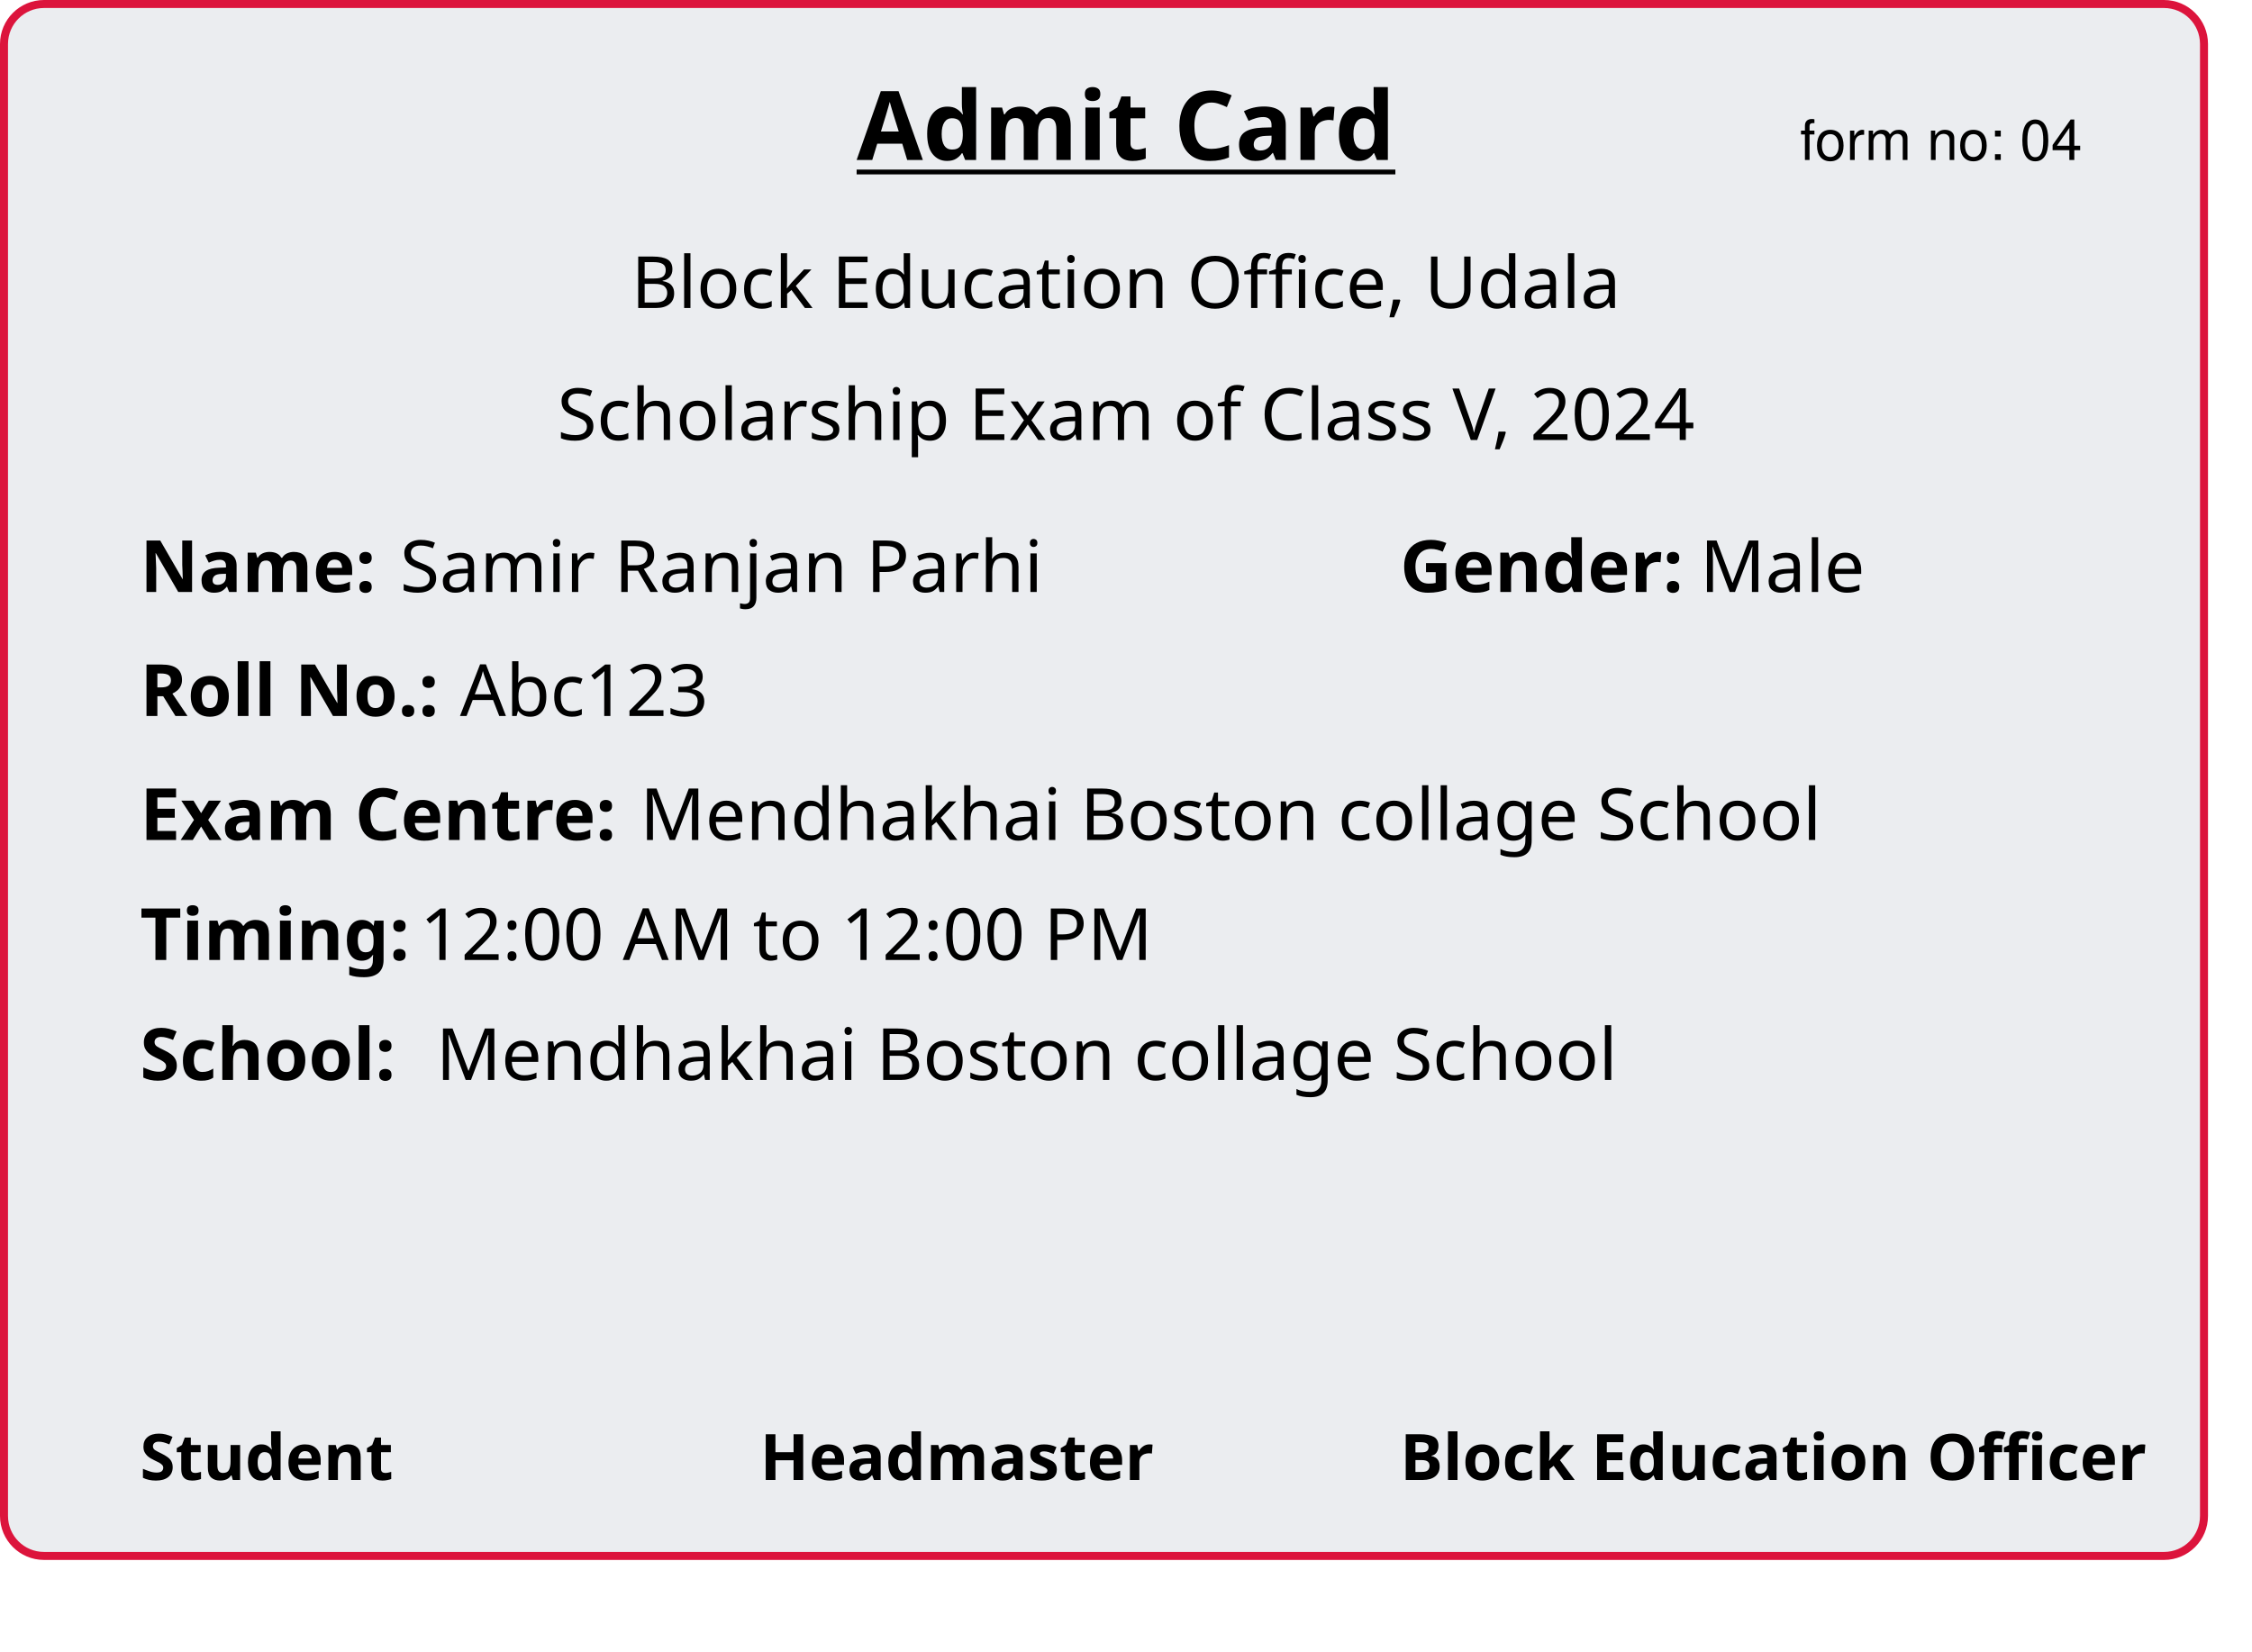
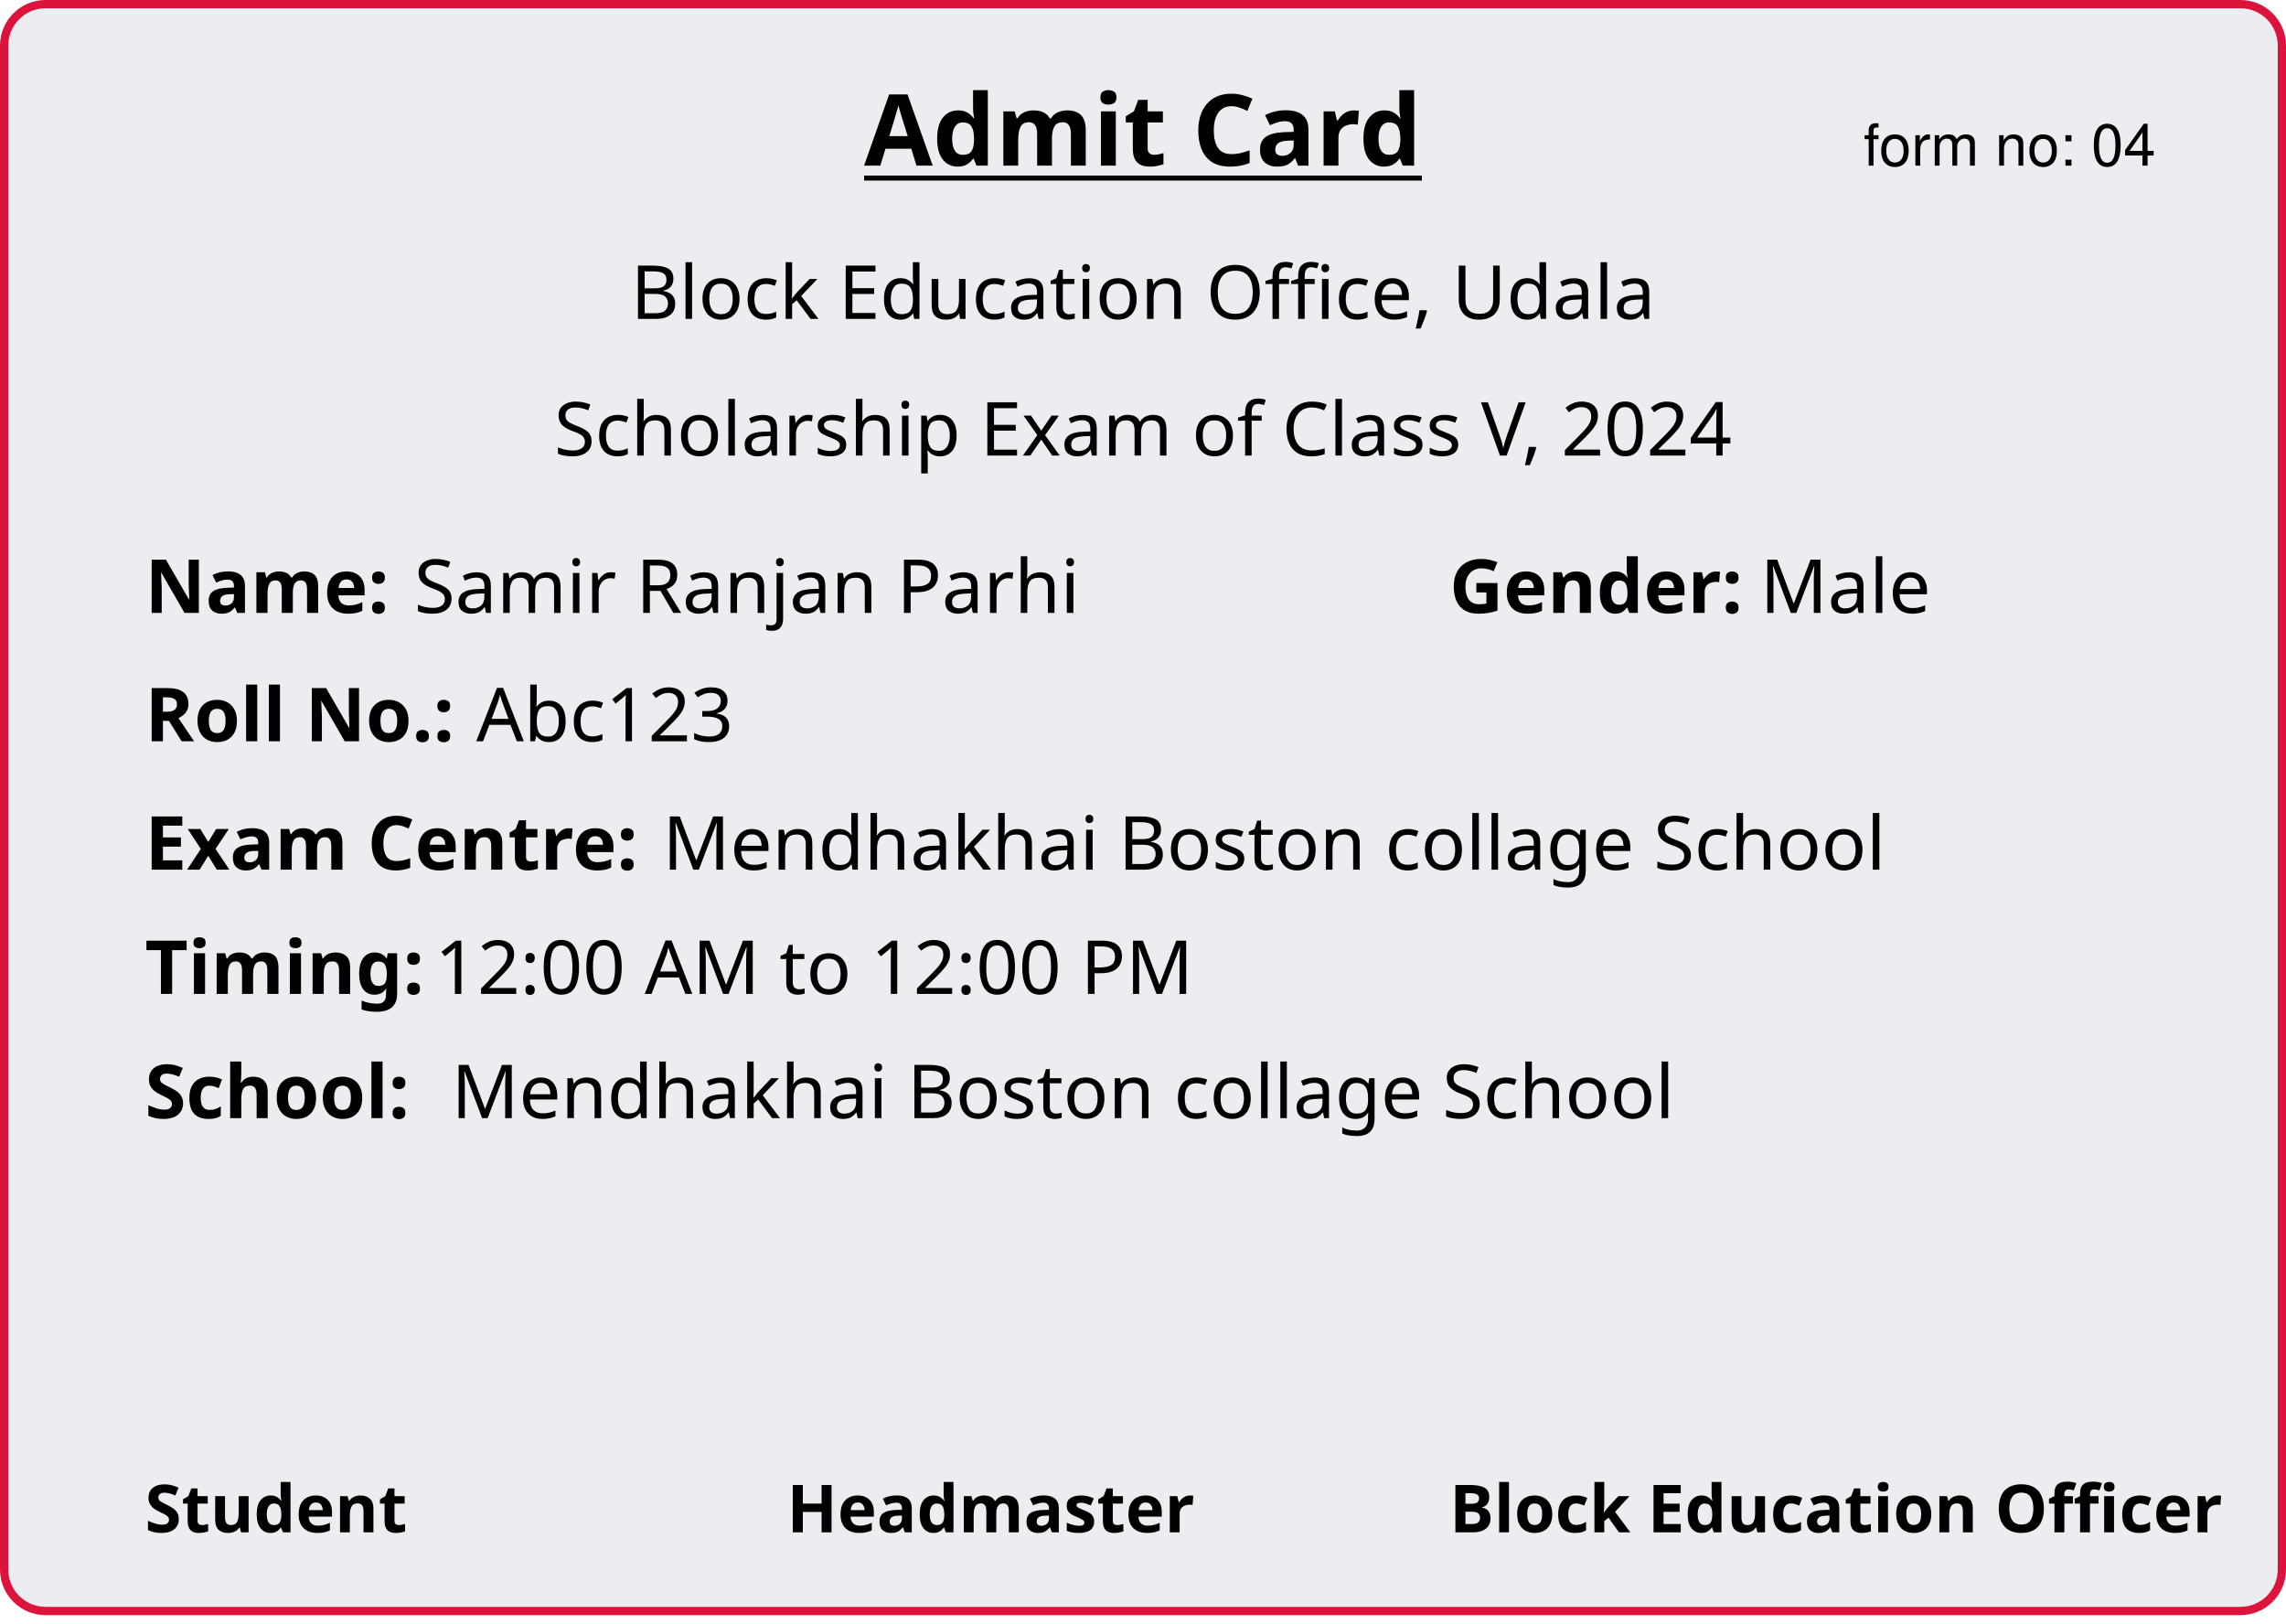
- <svg xmlns="http://www.w3.org/2000/svg" width="563" height="413">
+ <svg xmlns="http://www.w3.org/2000/svg" width="552" height="392">
  <style>
    @keyframes animation-gauge{0%{stroke-dasharray:0 329}}@keyframes animation-rainbow{0%,to{color:#7f00ff;fill:#7f00ff}14%{color:#a933ff;fill:#a933ff}29%{color:#007fff;fill:#007fff}43%{color:#00ff7f;fill:#00ff7f}57%{color:#ff0;fill:#ff0}71%{color:#ff7f00;fill:#ff7f00}86%{color:red;fill:red}}svg{font-family: 'Gill Sans', 'Gill Sans MT', Calibri, 'Trebuchet MS', sans-serif,Jura,BlinkMacSystemFont,Segoe UI,Helvetica,Arial,sans-serif,Apple Color Emoji,Segoe UI Emoji;font-size:14px;color:#777}h1,h2,h3{margin:8px 0 2px;padding:0;color:#0366d6}h1{font-size:20px;font-weight:700}h2,h3{font-weight:400}h1 svg,h2 svg,h3 svg{fill:currentColor}h2{font-size:16px}h3{font-size:14px}section&gt;.field{margin-left:5px;margin-right:5px}.field{display:flex;align-items:center;margin-bottom:2px;white-space:nowrap}.field svg{margin:0 8px;fill:#959da5;flex-shrink:0}.row{display:flex;flex-wrap:wrap}.row section{flex:1 1 0}.avatar{border-radius:50%;margin:0 6px}.calendar.field{margin:4px 0 4px 7px}.calendar .day{outline:1px solid rgba(27,31,35,.04);outline-offset:-1px}svg.calendar{margin-left:13px;margin-top:4px}:root{--color-calendar-graph-day-bg:#ebedf0;--color-calendar-graph-day-border:rgba(27,31,35,0.06);--color-calendar-graph-day-L1-bg:#9be9a8;--color-calendar-graph-day-L2-bg:#40c463;--color-calendar-graph-day-L3-bg:#30a14e;--color-calendar-graph-day-L4-bg:#216e39;--color-calendar-halloween-graph-day-L1-bg:#ffee4a;--color-calendar-halloween-graph-day-L2-bg:#ffc501;--color-calendar-halloween-graph-day-L3-bg:#fe9600;--color-calendar-halloween-graph-day-L4-bg:#03001c;--color-calendar-winter-graph-day-L1-bg:#0a3069;--color-calendar-winter-graph-day-L2-bg:#0969da;--color-calendar-winter-graph-day-L3-bg:#54aeff;--color-calendar-winter-graph-day-L4-bg:#b6e3ff;--color-calendar-graph-day-L4-border:rgba(27,31,35,0.06);--color-calendar-graph-day-L3-border:rgba(27,31,35,0.06);--color-calendar-graph-day-L2-border:rgba(27,31,35,0.06);--color-calendar-graph-day-L1-border:rgba(27,31,35,0.06)}#metrics-end{width:100%}
</style>
  <rect x="1" y="1" width="550" height="388" rx="10" ry="10" stroke="crimson" fill="#ebedf0" stroke-width="2" />
  <text x="50%" y="40" text-anchor="middle" font-family="Gill Sans" font-size="24" text-decoration="underline" font-weight="bold">
    Admit Card
  </text>
  <text x="450" y="40" font-family="Helvetica" font-size="14">
    form no: 04
  </text>
  <text x="50%" y="77" text-anchor="middle" font-family="Gill Sans" font-size="18">
    Block Education Office, Udala
  </text>
  <text x="50%" y="110" text-anchor="middle" font-family="Gill Sans" font-size="18">
    Scholarship Exam of Class V, 2024
  </text>
  <text x="35" y="148" font-family="Gill Sans" font-size="18" font-weight="bold">
    Name:
  </text>
  <text x="100" y="148" font-family="Gill Sans" font-size="18">
    Samir Ranjan Parhi
  </text>
  <text x="350" y="148" font-family="Gill Sans" font-size="18" font-weight="bold">
    Gender:
  </text>
  <text x="425" y="148" font-family="Gill Sans" font-size="18">
    Male
  </text>
  <text x="35" y="179" font-family="Gill Sans" font-size="18" font-weight="bold">
    Roll No.:   
  </text>
  <text x="115" y="179" font-family="Gill Sans" font-size="18">
    Abc123
  </text>
  <text x="35" y="210" font-family="Gill Sans" font-size="18" font-weight="bold">
    Exam Centre:
  </text>
  <text x="160" y="210" font-family="Gill Sans" font-size="18">
    Mendhakhai Boston collage School
  </text>
  <text x="35" y="240" font-family="Gill Sans" font-size="18" font-weight="bold">
    Timing:
  </text>
  <text x="105" y="240" font-family="Gill Sans" font-size="18">
    12:00 AM to 12:00 PM
  </text>
  <text x="35" y="270" font-family="Gill Sans" font-size="18" font-weight="bold">
    School:
  </text>
  <text x="109" y="270" font-family="Gill Sans" font-size="18">
    Mendhakhai Boston collage School
  </text>
  <text x="35" y="370" font-family="Gill Sans" font-size="16" font-weight="bold">
    Student
  </text>
  <text x="190" y="370" font-family="Gill Sans" font-size="16" font-weight="bold">
    Headmaster
  </text>
  <text x="350" y="370" font-family="Gill Sans" font-size="16" font-weight="bold">
    Block Education Officer
  </text>
</svg>
